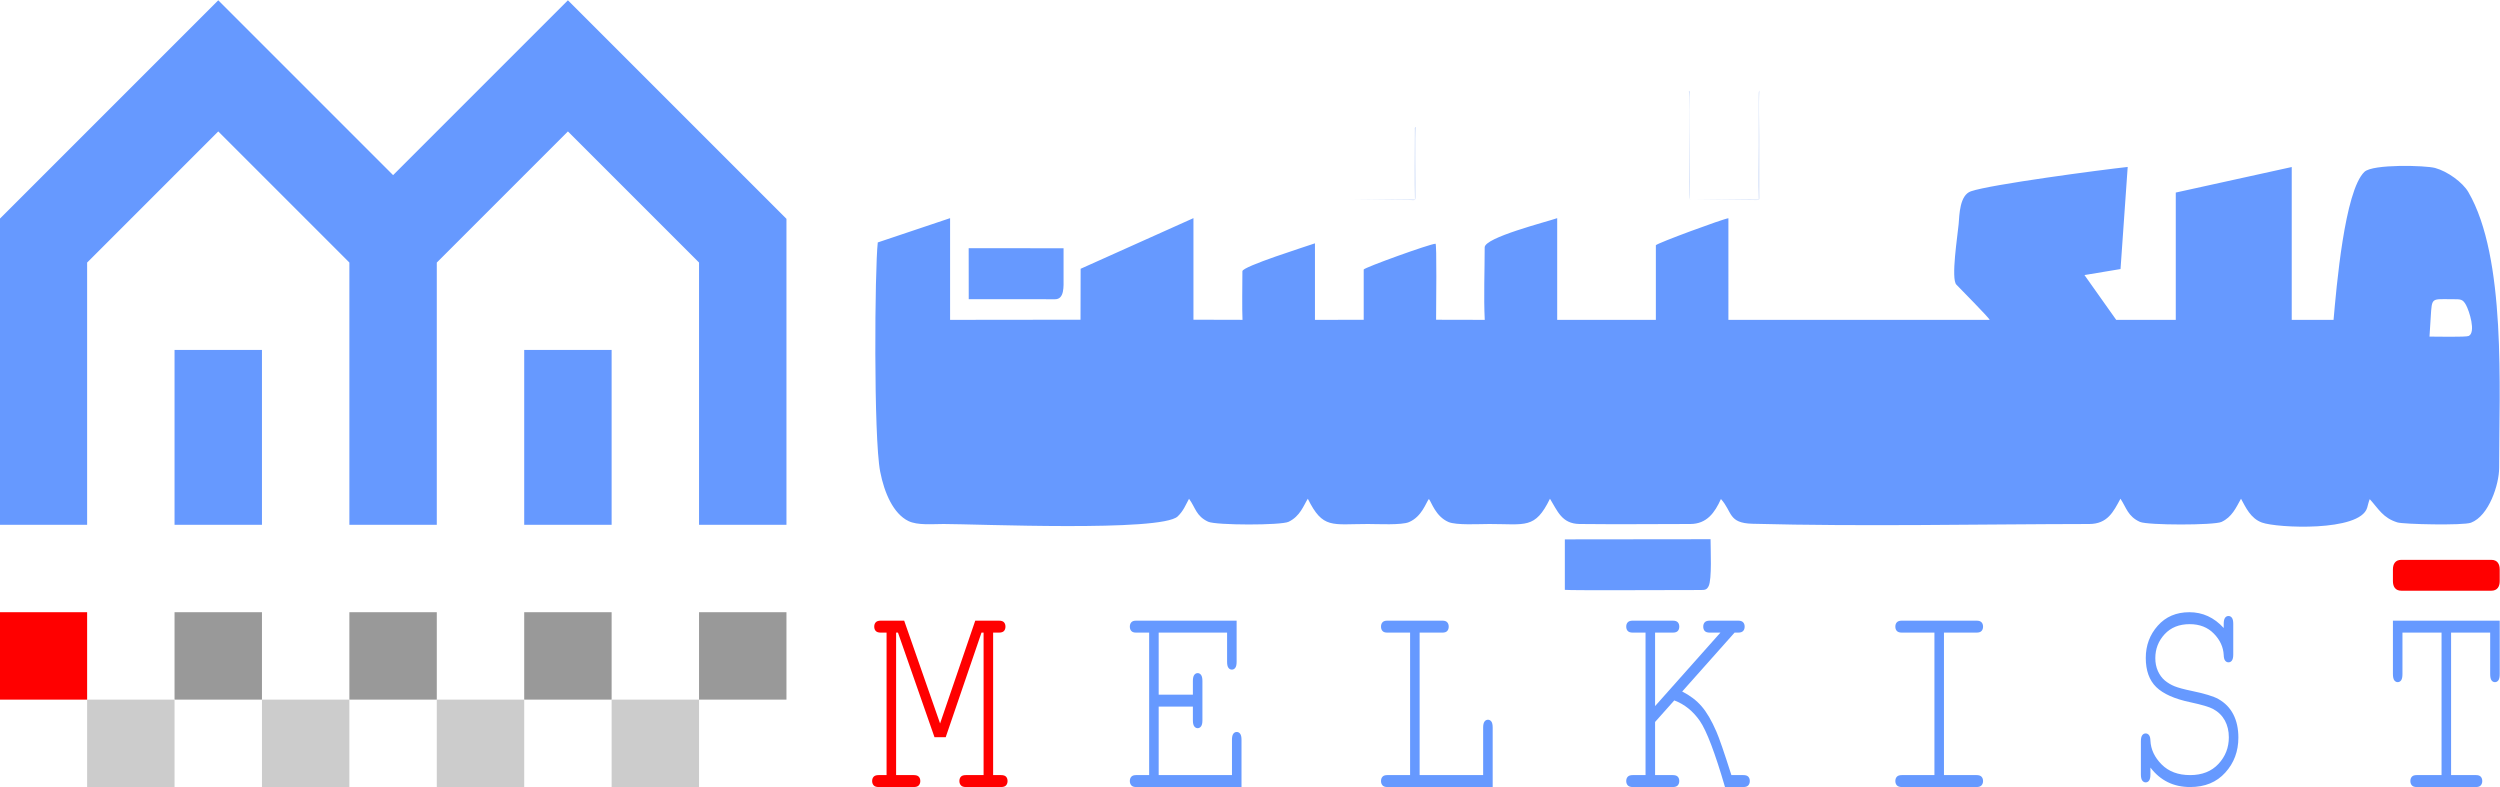
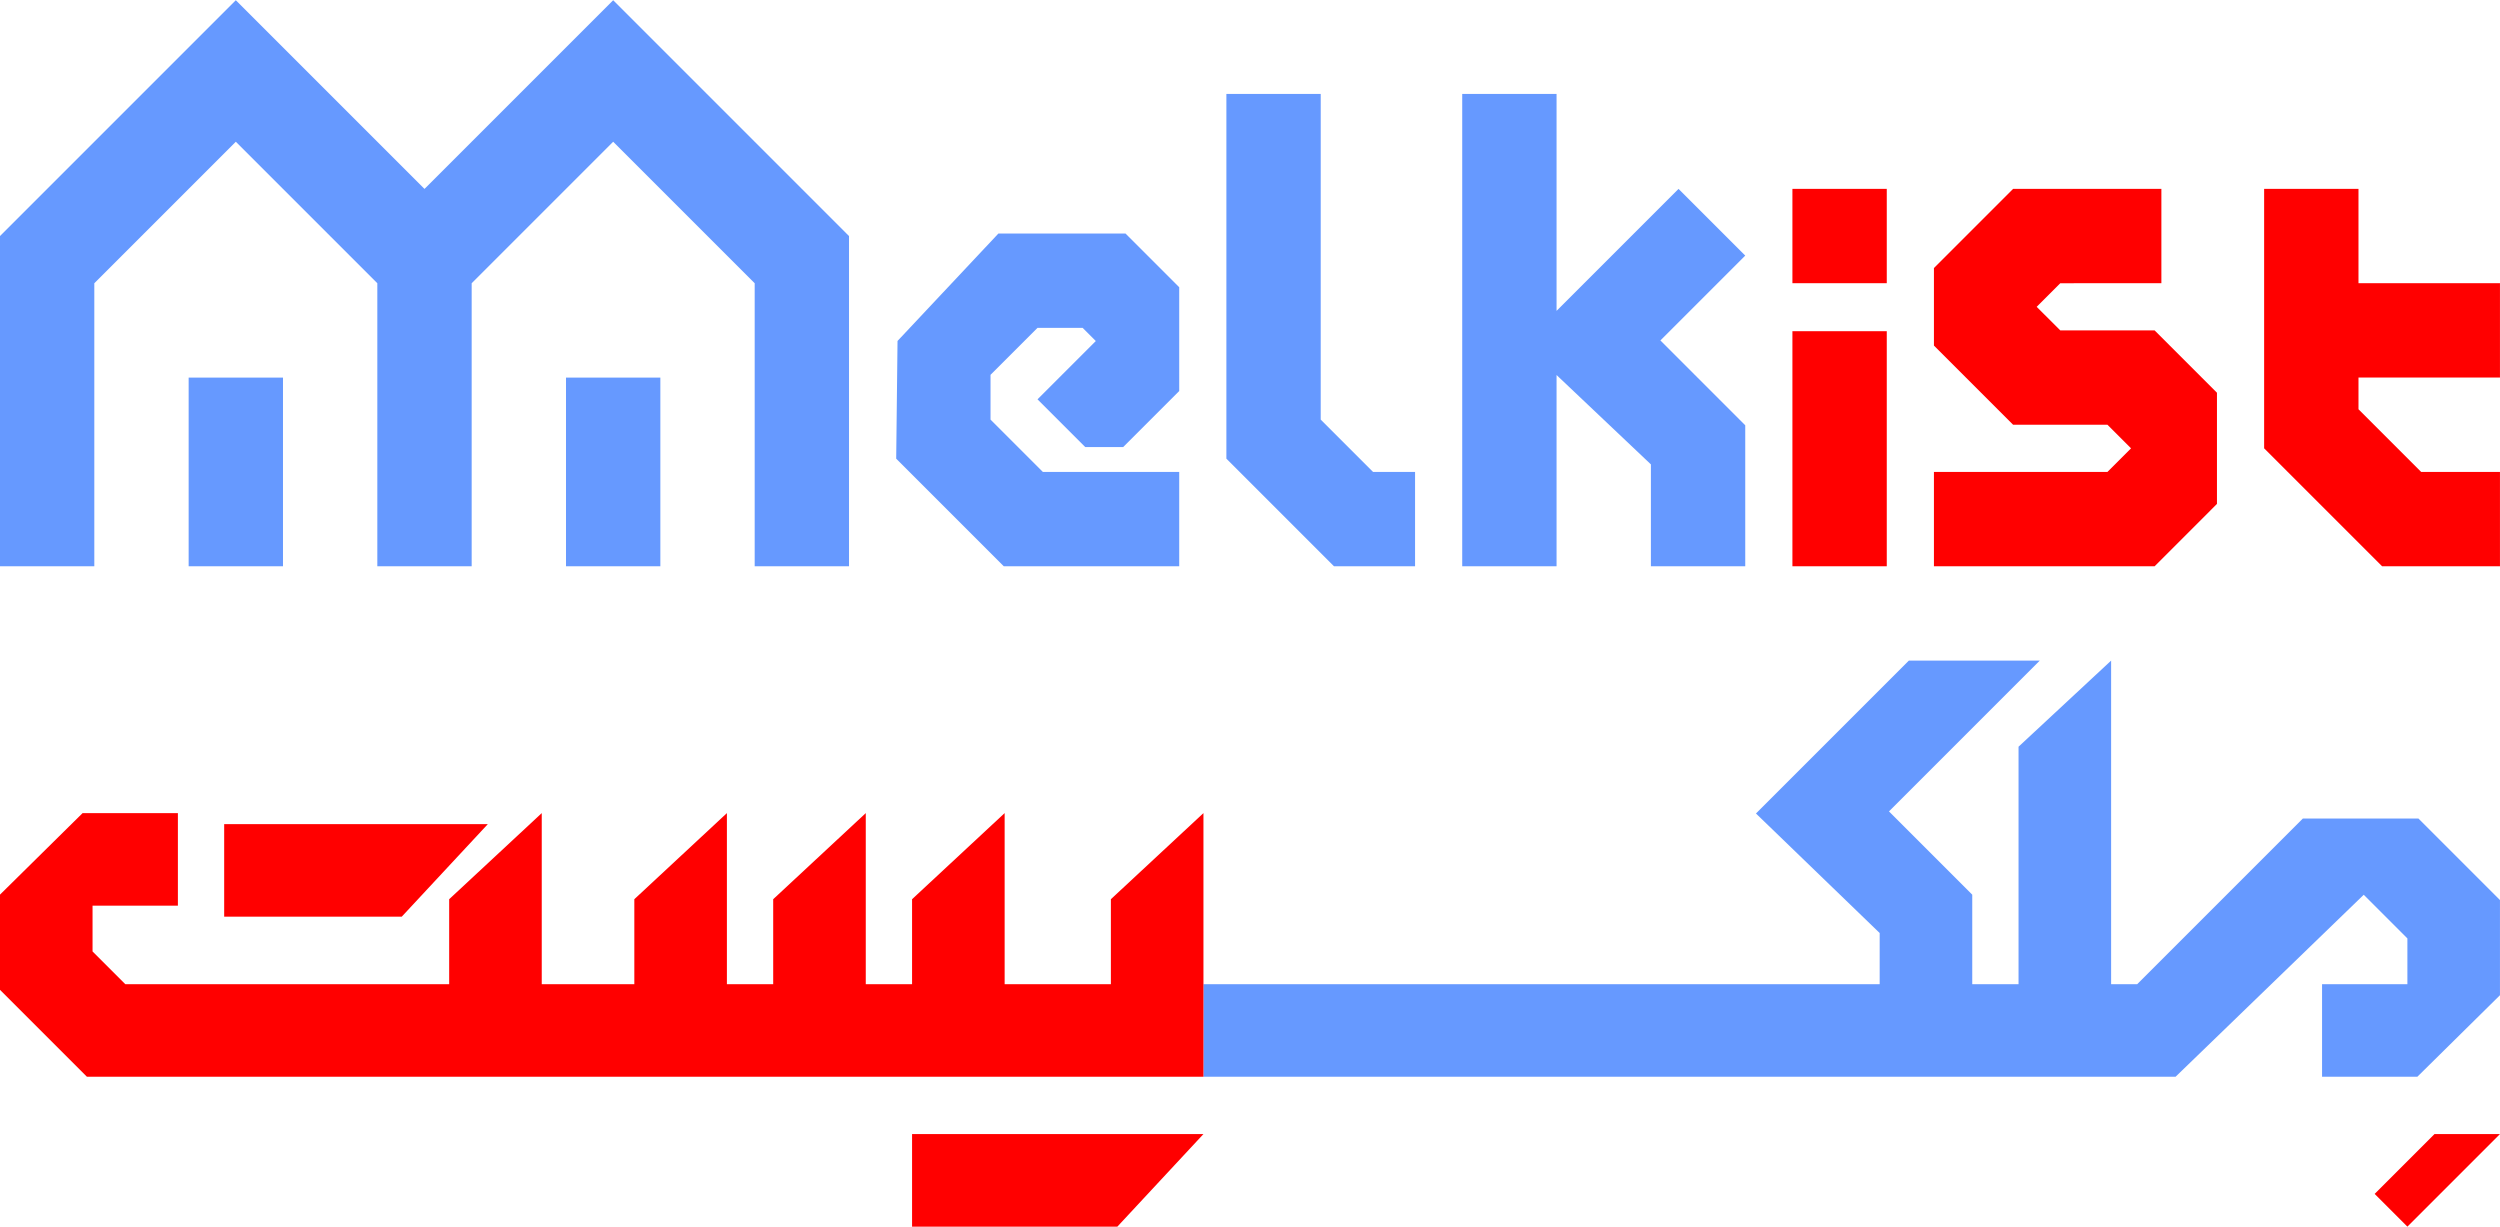
- <svg xmlns="http://www.w3.org/2000/svg" xml:space="preserve" width="317.765mm" height="100mm" version="1.1" style="shape-rendering:geometricPrecision; text-rendering:geometricPrecision; image-rendering:optimizeQuality; fill-rule:evenodd; clip-rule:evenodd" viewBox="0 0 31776.5 10000">
+ <svg xmlns="http://www.w3.org/2000/svg" xml:space="preserve" width="265mm" height="130mm" version="1.1" style="shape-rendering:geometricPrecision; text-rendering:geometricPrecision; image-rendering:optimizeQuality; fill-rule:evenodd; clip-rule:evenodd" viewBox="0 0 26500 13000">
  <defs>
    <style type="text/css">
   
    .fil1 {fill:#6699FF}
-     .fil7 {fill:#6699FF}
-     .fil3 {fill:#999999}
-     .fil2 {fill:#CCCCCC}
-     .fil6 {fill:#CEDCF7}
-     .fil4 {fill:red}
-     .fil8 {fill:red}
-     .fil0 {fill:#6699FF;fill-rule:nonzero}
-     .fil5 {fill:red;fill-rule:nonzero}
+     .fil0 {fill:red}
+     .fil2 {fill:#6699FF;fill-rule:nonzero}
+     .fil3 {fill:red;fill-rule:nonzero}
   
  </style>
  </defs>
  <g id="Layer_x0020_1">
-     <path class="fil0" d="M28264.76 7982.19l0 -50.63c0,-36.42 5.41,-62.33 16.77,-78.39 10.83,-15.4 25.63,-23.44 43.85,-23.44 18.23,0 33.03,8.04 43.87,23.44 11.35,15.44 16.77,41.38 16.77,77.8l0 386.4c0,36.39 -5.42,62.36 -16.77,77.76 -10.84,15.45 -25.64,23.46 -43.87,23.46 -17.24,0 -31.52,-7.37 -42.38,-21.58 -11.33,-14.2 -17.26,-37.65 -18.24,-70.37 -4.93,-101.24 -46.33,-191.96 -124.7,-272.23 -78.36,-80.86 -180.88,-121 -308.03,-121 -133.56,0 -239.53,42.62 -318.38,127.8 -78.86,85.79 -118.31,187.03 -118.31,304.31 0,59.87 10.86,114.82 33.04,164.21 22.17,48.73 51.75,88.9 88.22,119.77 36.48,30.23 77.85,54.94 123.7,73.45 46.33,18.5 118.29,38.26 216.38,58.61 164.63,33.95 277.97,68.52 340.55,103.73 83.31,46.89 146.89,111.71 189.77,195.06 42.88,83.33 64.06,181.47 64.06,295.05 0,174.06 -55.19,322.22 -166.09,444.45 -110.4,122.85 -259.23,183.95 -447.03,183.95 -210.46,0 -378.52,-82.71 -504.69,-247.52l0 87.02c0,35.78 -5.42,61.74 -16.75,77.79 -10.84,15.45 -25.63,23.43 -43.86,23.43 -17.26,0 -31.55,-7.98 -43.37,-23.43 -11.35,-15.45 -17.26,-41.37 -17.26,-77.79l0 -418.51c0,-37.05 5.42,-63.58 16.75,-79.01 10.84,-15.42 25.61,-23.46 43.88,-23.46 17.24,0 31.53,7.39 42.39,21.59 11.33,14.21 17.24,37.67 18.22,70.39 4.95,110.48 52.23,211.1 141.95,301.82 90.21,90.77 210.94,135.86 362.74,135.86 151.82,0 272.06,-47.58 359.8,-142 88.22,-94.46 132.08,-207.43 132.08,-338.92 0,-79.58 -16.77,-150.56 -50.26,-212.92 -34,-61.72 -83.81,-111.15 -150.31,-146.92 -46.37,-25.33 -142.47,-53.74 -288.33,-85.18 -201.09,-42 -345.5,-106.81 -434.21,-193.24 -88.24,-86.41 -132.61,-209.87 -132.61,-369.72 0,-159.29 50.77,-295.71 152.33,-409.91 101.01,-114.2 235.08,-171.58 401.64,-171.58 169.06,0 314.48,66.64 436.69,200.6z" />
-     <path class="fil0" d="M31154.77 8040.83l0 1811.1 316.41 0c28.59,0 48.83,6.8 61.13,20.99 12.33,13.57 18.73,32.12 18.73,54.94 0,21.61 -6.4,39.52 -18.73,54.3 -12.3,14.22 -32.54,21.64 -61.13,21.64l-754.06 0c-28.6,0 -48.79,-7.42 -61.13,-21.64 -12.31,-14.78 -18.74,-32.69 -18.74,-54.3 0,-22.82 6.43,-41.37 18.74,-54.94 12.34,-14.19 32.53,-20.99 61.13,-20.99l316.41 0 0 -1811.1 -496.79 0 0 525.93c0,37.66 -5.44,64.19 -16.77,80.23 -10.83,15.44 -25.63,23.48 -43.86,23.48 -17.24,0 -31.55,-8.04 -43.39,-23.48 -11.31,-16.04 -17.24,-42.57 -17.24,-80.23l0 -677.8 1357.34 0 0 677.8c0,37.66 -5.4,64.19 -16.75,80.23 -10.86,15.44 -25.64,23.48 -43.86,23.48 -18.25,0 -33.01,-8.04 -43.87,-23.48 -11.31,-16.04 -16.74,-42.57 -16.74,-80.23l0 -525.93 -496.83 0z" />
-     <path class="fil1" d="M2218.55 6670.45l1111.11 0 0 -2222.22 -1111.11 0 0 2222.22zm7777.78 -3888.87l-2777.78 -2777.79 -2222.22 2222.23 -2222.23 -2222.23 -2777.78 2777.79 0 3888.89 1111.12 -0.01 0 -3333.32 1666.66 -1666.67 1666.67 1666.67 0 3333.32 1111.11 0.01 0 -0.02 0 -3333.32 1666.67 -1666.66 1666.67 1666.66 0 3333.32 1111.11 0.01 0 -3888.88zm-3333.33 3888.87l1111.11 0 0 -2222.22 -1111.11 0 0 2222.22z" />
-     <rect class="fil2" x="7774.11" y="8892.7" width="1111.11" height="1111.11" />
-     <rect class="fil3" x="6663" y="7781.59" width="1111.11" height="1111.11" />
-     <rect class="fil3" x="8885.22" y="7781.59" width="1111.11" height="1111.11" />
-     <rect class="fil2" x="3329.66" y="8892.69" width="1111.11" height="1111.11" />
-     <rect class="fil3" x="2218.55" y="7781.58" width="1111.11" height="1111.11" />
-     <rect class="fil2" x="5551.89" y="8892.69" width="1111.11" height="1111.11" />
-     <rect class="fil3" x="4440.77" y="7781.58" width="1111.11" height="1111.11" />
-     <rect class="fil2" x="1107.44" y="8892.7" width="1111.11" height="1111.11" />
-     <rect class="fil4" x="-3.67" y="7781.59" width="1111.11" height="1111.11" />
-     <path class="fil0" d="M24708.96 8040.83l0 1811.1 414 0c29.58,0 50.77,6.8 63.59,20.99 12.83,13.57 19.23,32.12 19.23,54.94 0,21.61 -6.4,39.52 -19.23,54.3 -12.82,14.22 -34.01,21.64 -63.59,21.64l-949.26 0c-29.57,0 -50.75,-7.42 -63.56,-21.64 -12.81,-14.78 -19.23,-32.69 -19.23,-54.3 0,-22.82 6.42,-41.37 19.23,-54.94 12.81,-14.19 33.99,-20.99 63.56,-20.99l414.04 0 0 -1811.1 -414.04 0c-29.57,0 -50.75,-6.77 -63.56,-20.99 -12.81,-13.57 -19.23,-32.07 -19.23,-54.94 0,-22.84 6.42,-41.37 19.23,-54.95 12.81,-14.16 33.99,-20.99 63.56,-20.99l949.26 0c29.58,0 50.77,6.83 63.59,20.99 12.83,13.58 19.23,32.11 19.23,54.95 0,22.87 -6.4,41.37 -19.23,54.94 -12.82,14.22 -34.01,20.99 -63.59,20.99l-414 0z" />
-     <path class="fil0" d="M21037.11 9176.61l0 675.32 224.72 0c30.07,0 51.26,6.8 64.07,20.99 12.33,13.57 18.73,32.12 18.73,54.94 0,21.61 -6.4,39.52 -18.73,54.3 -12.81,14.22 -34,21.64 -64.07,21.64l-508.62 0c-29.58,0 -50.78,-7.42 -63.59,-21.64 -12.83,-14.78 -19.23,-32.69 -19.23,-54.3 0,-22.82 6.4,-41.37 19.23,-54.94 12.81,-14.19 34.01,-20.99 63.59,-20.99l162.62 0 0 -1811.1 -162.62 0c-29.58,0 -50.78,-6.77 -63.59,-20.99 -12.83,-13.57 -19.23,-32.07 -19.23,-54.94 0,-22.84 6.4,-41.37 19.23,-54.95 12.81,-14.16 34.01,-20.99 63.59,-20.99l508.62 0c30.07,0 51.26,6.83 64.07,20.99 12.33,13.58 18.73,32.11 18.73,54.95 0,22.87 -6.4,41.37 -18.73,54.94 -12.81,14.22 -34,20.99 -64.07,20.99l-224.72 0 0 933.95 830.46 -933.95 -135.55 0c-30.05,0 -51.25,-6.77 -64.06,-20.99 -12.31,-13.57 -18.73,-32.07 -18.73,-54.94 0,-22.84 6.42,-41.37 18.73,-54.95 12.81,-14.16 34.01,-20.99 64.06,-20.99l360.79 0c29.55,0 50.76,6.83 63.57,20.99 12.82,13.58 19.22,32.11 19.22,54.95 0,22.87 -6.4,41.37 -19.22,54.94 -12.81,14.22 -34.02,20.99 -63.57,20.99l-45.34 0 -665.87 748.79c99.05,49.97 181.38,112.33 246.44,187.64 65.56,75.3 128.14,182.72 188.77,322.84 34.48,78.4 98.07,262.33 190.24,551.83l151.79 0c29.59,0 50.78,6.8 63.56,20.99 12.36,13.57 18.74,32.12 18.74,54.94 0,21.61 -6.38,39.52 -18.74,54.3 -12.78,14.22 -33.97,21.64 -63.56,21.64l-233.1 0c-126.71,-435.22 -233.64,-715.43 -319.88,-840.74 -86.76,-124.69 -194.68,-211.74 -324.81,-260.5l-243.94 274.05z" />
-     <path class="fil0" d="M18044.37 8040.83l0 1811.1 807.31 0 0 -603.69c0,-35.81 5.91,-61.13 17.24,-76.56 11.33,-15.42 26.13,-23.42 43.86,-23.42 17.26,0 31.54,7.36 42.88,22.2 11.36,14.83 17.26,40.75 17.26,77.78l0 755.56 -1339.61 0c-28.58,0 -48.78,-7.42 -61.12,-21.64 -12.32,-14.78 -18.74,-32.69 -18.74,-54.3 0,-22.82 6.42,-41.37 18.74,-54.94 12.34,-14.19 32.54,-20.99 61.12,-20.99l289.8 0 0 -1811.1 -289.8 0c-28.58,0 -48.78,-6.77 -61.12,-20.99 -12.32,-13.57 -18.74,-32.07 -18.74,-54.94 0,-22.84 6.42,-41.37 18.74,-54.95 12.34,-14.16 32.54,-20.99 61.12,-20.99l700.87 0c28.57,0 48.79,6.83 61.08,20.99 12.36,13.58 18.74,32.11 18.74,54.95 0,22.87 -6.38,41.37 -18.74,54.94 -12.29,14.22 -32.51,20.99 -61.08,20.99l-289.81 0z" />
-     <path class="fil0" d="M14727.56 8981.55l0 870.38 931.53 0 0 -448.15c0,-35.77 5.4,-61.08 16.74,-76.52 10.86,-15.46 25.62,-23.47 43.87,-23.47 18.22,0 33,8.01 43.86,23.47 11.33,15.44 16.75,40.75 16.75,76.52l0 600.02 -1339.61 0c-28.57,0 -48.78,-7.42 -61.1,-21.64 -12.34,-14.78 -18.72,-32.69 -18.72,-54.3 0,-22.82 6.38,-41.37 18.72,-54.94 12.32,-14.19 32.53,-20.99 61.1,-20.99l165.62 0 0 -1811.1 -165.62 0c-28.57,0 -48.78,-6.77 -61.1,-20.99 -12.34,-13.57 -18.72,-32.07 -18.72,-54.94 0,-22.84 6.38,-41.37 18.72,-54.95 12.32,-14.16 32.53,-20.99 61.1,-20.99l1277.54 0 0 522.26c0,35.78 -5.44,61.11 -16.79,76.53 -10.82,15.42 -25.62,23.45 -43.84,23.45 -18.23,0 -33.03,-8.03 -43.86,-23.45 -11.36,-15.42 -16.77,-40.75 -16.77,-76.53l0 -370.39 -869.42 0 0 788.9 434.7 0 0 -174.1c0,-35.79 5.91,-61.07 17.26,-76.55 11.31,-15.42 26.13,-23.45 43.86,-23.45 17.26,0 31.53,8.03 42.9,23.45 11.29,15.48 17.22,40.76 17.22,76.55l0 499.99c0,35.83 -5.93,61.16 -17.22,76.55 -11.37,15.43 -25.64,23.46 -42.9,23.46 -17.73,0 -32.55,-8.03 -43.86,-23.46 -11.35,-15.39 -17.26,-40.72 -17.26,-76.55l0 -174.07 -434.7 0z" />
-     <path class="fil5" d="M12020.47 9370.46l-142.45 0 -464.27 -1329.64 -23.66 0 0 1811.11 224.75 0c29.57,0 50.75,6.8 63.57,21 12.82,13.57 19.22,32.1 19.22,54.94 0,21.6 -6.4,39.5 -19.22,54.31 -12.82,14.2 -34,21.62 -63.57,21.62l-446.53 0c-29.58,0 -50.77,-7.42 -63.59,-21.62 -12.82,-14.81 -19.22,-32.71 -19.22,-54.31 0,-22.84 6.4,-41.37 19.22,-54.94 12.82,-14.2 34.01,-21 63.59,-21l100.54 0 0 -1811.11 -73.93 0c-29.58,0 -50.77,-6.78 -63.59,-20.98 -12.81,-13.57 -19.22,-32.1 -19.22,-54.93 0,-22.85 6.41,-41.37 19.22,-54.94 12.82,-14.21 34.01,-21 63.59,-21l297.68 0 456.4 1306.8 447.02 -1306.8 301.14 0c30.07,0 51.26,6.79 64.07,21 12.33,13.57 18.73,32.09 18.73,54.94 0,22.83 -6.4,41.36 -18.73,54.93 -12.81,14.2 -34,20.98 -64.07,20.98l-73.93 0 0 1811.11 100.56 0c30.05,0 51.25,6.8 64.06,21 12.33,13.57 18.73,32.1 18.73,54.94 0,21.6 -6.4,39.5 -18.73,54.31 -12.81,14.2 -34.01,21.62 -64.06,21.62l-446.55 0c-29.07,0 -50.27,-7.42 -63.08,-21.62 -13.31,-14.81 -19.72,-32.71 -19.72,-54.31 0,-22.84 6.41,-41.37 18.74,-54.94 12.81,-14.2 34,-21 64.06,-21l224.75 0 0 -1811.11 -26.61 0 -454.91 1329.64z" />
-     <path class="fil6" d="M22363.58 1151.31c-1.27,1.65 -2.61,2.37 -2.97,5.47 -1.4,12.38 -7.84,-7.96 -6.95,71.61l0.09 606.75c0,226.75 -9.98,476.97 1.07,700.81l-877.66 -1.87 1.23 -1367.06c-9.49,-18.44 -1.23,-16.26 -12.46,-3.9 28.15,43.55 -14.77,1339.76 11.23,1370.74l846.48 9c48.56,-1.42 38.87,3.86 38.53,-101.03l0 -714.2c0,-183.03 -10.16,-397.11 1.41,-576.32z" />
-     <path class="fil6" d="M17154.62 2533.35l759.84 8.47c60.22,0.4 77.15,15.93 78.31,-37.69 2.68,-125.23 -10.94,-835.94 5.33,-890.73 -21.39,9.53 -14.67,12.86 -14.89,44.67 -1.52,229.93 -7.28,702.09 1.83,877.59l-830.42 -2.31z" />
-     <path class="fil7" d="M19890.04 7497.39l0 -641.55 1852.18 -2.14c0,127.22 18.71,512.1 -24.68,596.53 -23.72,46.16 -44.07,49.5 -108.48,49.25 -220.71,-0.89 -1658.71,7.26 -1719.02,-2.09zm10990.33 -3219.07c71.7,0 463.89,8.39 498.01,-7.97 95.12,-45.57 7.22,-319.1 -33.71,-393.35 -42.74,-77.54 -68,-73.86 -177.25,-73.86 -264.37,0.02 -255.27,-28.02 -271.54,229.21 -5.18,81.95 -11.59,163.95 -15.51,245.97zm-18567.93 -1123.59l1206.05 0.75c0,126.14 0,252.27 0,378.41 0,105.13 12.6,269.62 -107.55,269.62l-1097.77 -0.62 -0.73 -648.16zm2857.02 909.03l623.49 1.62c-6.41,-123.66 -2.37,-456.36 -1.29,-618.38 0.42,-61.09 811.13,-314.9 922.21,-354.23l0 972.79 619.68 -0.62 0 -639.28c12.58,-26.15 840.55,-325.98 912.16,-327.43 18.73,-20.59 8.06,810.76 7.92,966.04l618.43 1.32c-14.67,-297.36 -0.76,-620.36 -0.81,-921.37 -1.4,-125.01 777.07,-321.17 921.66,-371.29l0 1292.68 1254.07 0.07 0 -948.46c13.03,-25.63 859.11,-337.33 922.07,-343.23l0.02 1291.69 3321.53 -0.05c-14.4,-32.47 -374.1,-395.58 -422.59,-446.47 -74.46,-68.32 16.92,-643.05 27.55,-770.56 9.98,-119.75 12.13,-367.61 156.34,-417.31 251.82,-86.81 1652.45,-272.13 1992.36,-309.33l-91.07 1297.89 -458.37 76.29 403.61 569.54 757.02 0 0 -1618.19 1473.86 -324.48 0 1942.68 531.58 -0.37c36.04,-404.65 139.61,-1641.11 392.86,-1881.24 106.74,-101.18 776.42,-82.12 897.9,-49.12 160.06,43.51 351.07,183.96 422.24,306.09 485.1,832.43 391.64,2504.04 391.8,3506.28 0.02,207.06 -128.41,609.51 -358.25,696.53 -98.4,37.25 -857.16,20.43 -934.8,-3.64 -182.84,-56.67 -236.52,-168.34 -351.62,-295.72 -11.06,20.13 -25.35,84.57 -33.32,110.56 -93.9,306.05 -1146.55,256.94 -1337.51,186.81 -145.47,-53.44 -205.59,-194.47 -265.53,-302.65 -65.97,118.64 -115.23,232.44 -247.58,294.62 -93.54,43.95 -941.07,43.41 -1037.12,-0.24 -153.83,-69.92 -170.87,-178.3 -247.8,-294.54 -89.47,166.19 -163.98,321 -397.18,321.35 -1418.96,2.13 -2864.08,34.01 -4280.33,-3.13 -310.06,-8.1 -253.06,-150.04 -400.58,-314.61 -77.49,172.56 -179.02,317.41 -389.43,317.7 -460.01,0.66 -950.48,5.26 -1407.12,-0.08 -227.87,-2.65 -281.43,-167.86 -376.54,-321.2 -190.01,388.73 -309.31,321.24 -770.52,321.24 -128.43,0 -421.3,17.76 -519.87,-25.41 -163.63,-71.67 -214.01,-250.15 -248.54,-292.92 -38.13,48.81 -88.37,223.46 -252.64,294.31 -93.98,40.52 -398.06,24.02 -521.16,24.02 -460.08,0 -573.77,66.58 -765.12,-321.24 -55.45,88.92 -96.59,221.22 -243.76,293.04 -95.57,46.65 -923.76,45.31 -1022.79,-0.62 -153.98,-71.41 -160.59,-178.72 -243.28,-291.78 -43.4,78.49 -70.32,153.45 -144.22,224.15 -207.91,198.78 -2560.34,96.45 -2975.9,96.45 -141.18,0 -331.49,19.18 -447.69,-38.06 -189.77,-93.52 -304.69,-354.04 -357.89,-627.44 -84.95,-436.64 -69.09,-2577.94 -30.56,-2913.32l919.17 -308.64 0 1292.78 1657.8 -1.93 1.49 -647.49 1433.94 -643.52 0.02 1291.05z" />
-     <path class="fil8" d="M30522.79 7115.94l1142.72 0c79.03,0 107.32,55.03 107.32,122.1l0 148.25c0,67.08 -28.39,122.11 -107.32,122.11l-1142.72 0c-78.93,0 -107.32,-54.94 -107.32,-122.11l0 -148.25c0,-67.16 28.29,-122.1 107.32,-122.1z" />
+     <g id="_2279591910464">
+       <polygon class="fil0" points="9667.91,13002.4 9667.91,12021.05 12756.58,12021.05 11844.01,13002.4 " />
+       <polygon class="fil0" points="2376.25,9717.02 2376.25,8735.66 5171,8735.66 4258.25,9717.02 " />
+       <g>
+         <path class="fil1" d="M23060.88 11413.69l1994.74 -1929.21 462.73 462.72 0 485.12 -904.57 0 0 981.33 1010.01 0 875.88 -864.46 0 -1008.49 -864.49 -864.5 -1224.65 0 -1756.13 1756.16 -276.54 0 0 -3429.96 -981.33 912.69 0 2517.27 -490.63 0 -0.03 -948.76 -882.69 -882.69 1598.48 -1598.51 -1387.78 0c-540.24,540.28 -1080.46,1080.53 -1620.71,1620.75l1311.37 1266.93 0 542.28 -7167.85 0 0 981.33 10304.19 0z" />
+         <path class="fil0" d="M12756.58 11413.62c0,-931.53 0,-1863.06 0,-2794.69l-981.24 912.69 0 900.65 -1126.16 0 0 -1813.34 -981.27 912.69 0 900.65 -490.75 0 0 -1813.34 -981.3 912.69 0 900.65 -490.75 0 0 -1813.34 -981.23 912.69 0 900.65 -981.39 0 0 -1813.34 -981.24 912.69 0 900.65 -3433.19 0 -347.06 -346.86 0 -485.12 904.65 0 0 -981.36 -1010.07 0 -875.91 864.49 0 1008.5 921.76 921.7c3945.05,0 7890.1,0 11835.15,0z" />
+       </g>
+       <polygon class="fil0" points="25171.28,12655.46 25805.69,12021.05 26499.67,12021.05 25518.34,13002.4 " />
+     </g>
+     <g id="_2279591910416">
+       <path class="fil2" d="M5999.64 6002.36l1000.11 0 0 -2000 -1000.11 0 0 2000zm8140.38 -0.09l-1140.27 -1140.49 -0.08 0 0.05 -3866.31 999.97 0 -0.15 3452.17 554.61 554.62 445.53 0 0 1000.01 -859.66 0zm4359.59 -3292.96l-899.46 899.49 899.46 899.51 0.03 1494.05 -1000.07 0 0 -1079.77 -999.99 -947.39 0 2027.16 -1000.03 0 -0.03 -5006.8 1000.06 0 0 2299.64 1292.87 -1293 707.16 707.11zm-7859.54 3293.05l1859.66 -0.09 0 -999.94 -1445.53 0.02 -554.59 -554.62 0 -474.56 497.97 -497.96 478.14 -0.12 139.76 139.76 -617.89 617.9 506.02 506.02 402.17 0 593.96 -593.97 -0.01 -1100.01 -569.58 -569.64 -1346.87 0 -1069.5 1139.06 -14.07 1247.66 1140.36 1140.49zm-8640.39 0l1000.05 0 0 -2000 -1000.05 0 0 2000zm6999.93 -3499.93l-2499.96 -2500.03 -2000.01 2000.05 -2000.01 -2000.05 -2499.96 2500.03 0 3499.93 1000.04 0 0 -3000.02 1499.92 -1499.9 1500 1499.9 0 3000.02 1000.11 0 0 -3000.02 1499.91 -1499.9 1499.99 1499.9 0 3000.02 999.97 0 0 -3499.93z" />
+       <path class="fil3" d="M18999.59 3002.25l1000.15 0 0 -1000.05 -1000.15 0 0 1000.05zm0 3000.08l1000.15 0 0 -2491.88 -1000.15 0 0 2491.88zm6000.34 -3000.1l1499.74 -0.01 0 999.99 -1499.71 0.01 0 335.88 664.23 664.23 835.48 -0.01 0 1000.04 -1249.68 0.01 -1250.2 -1250.14 0 -2750.02 1000.14 0 0 1000.02zm-2161 500l660.85 660.84 0 1178.33 -660.85 660.96 -2339.25 -0.03 0 -1000.01 1839.33 0 250.04 -249.95 -250.04 -250.03 -1000.11 0 -839.22 -839.22 0 -821.7 839.22 -839.22 1571.77 0 0 1000.02 -1071.78 0.06 -250.1 250.01 250.1 249.94 1000.04 0z" />
+     </g>
  </g>
</svg>
